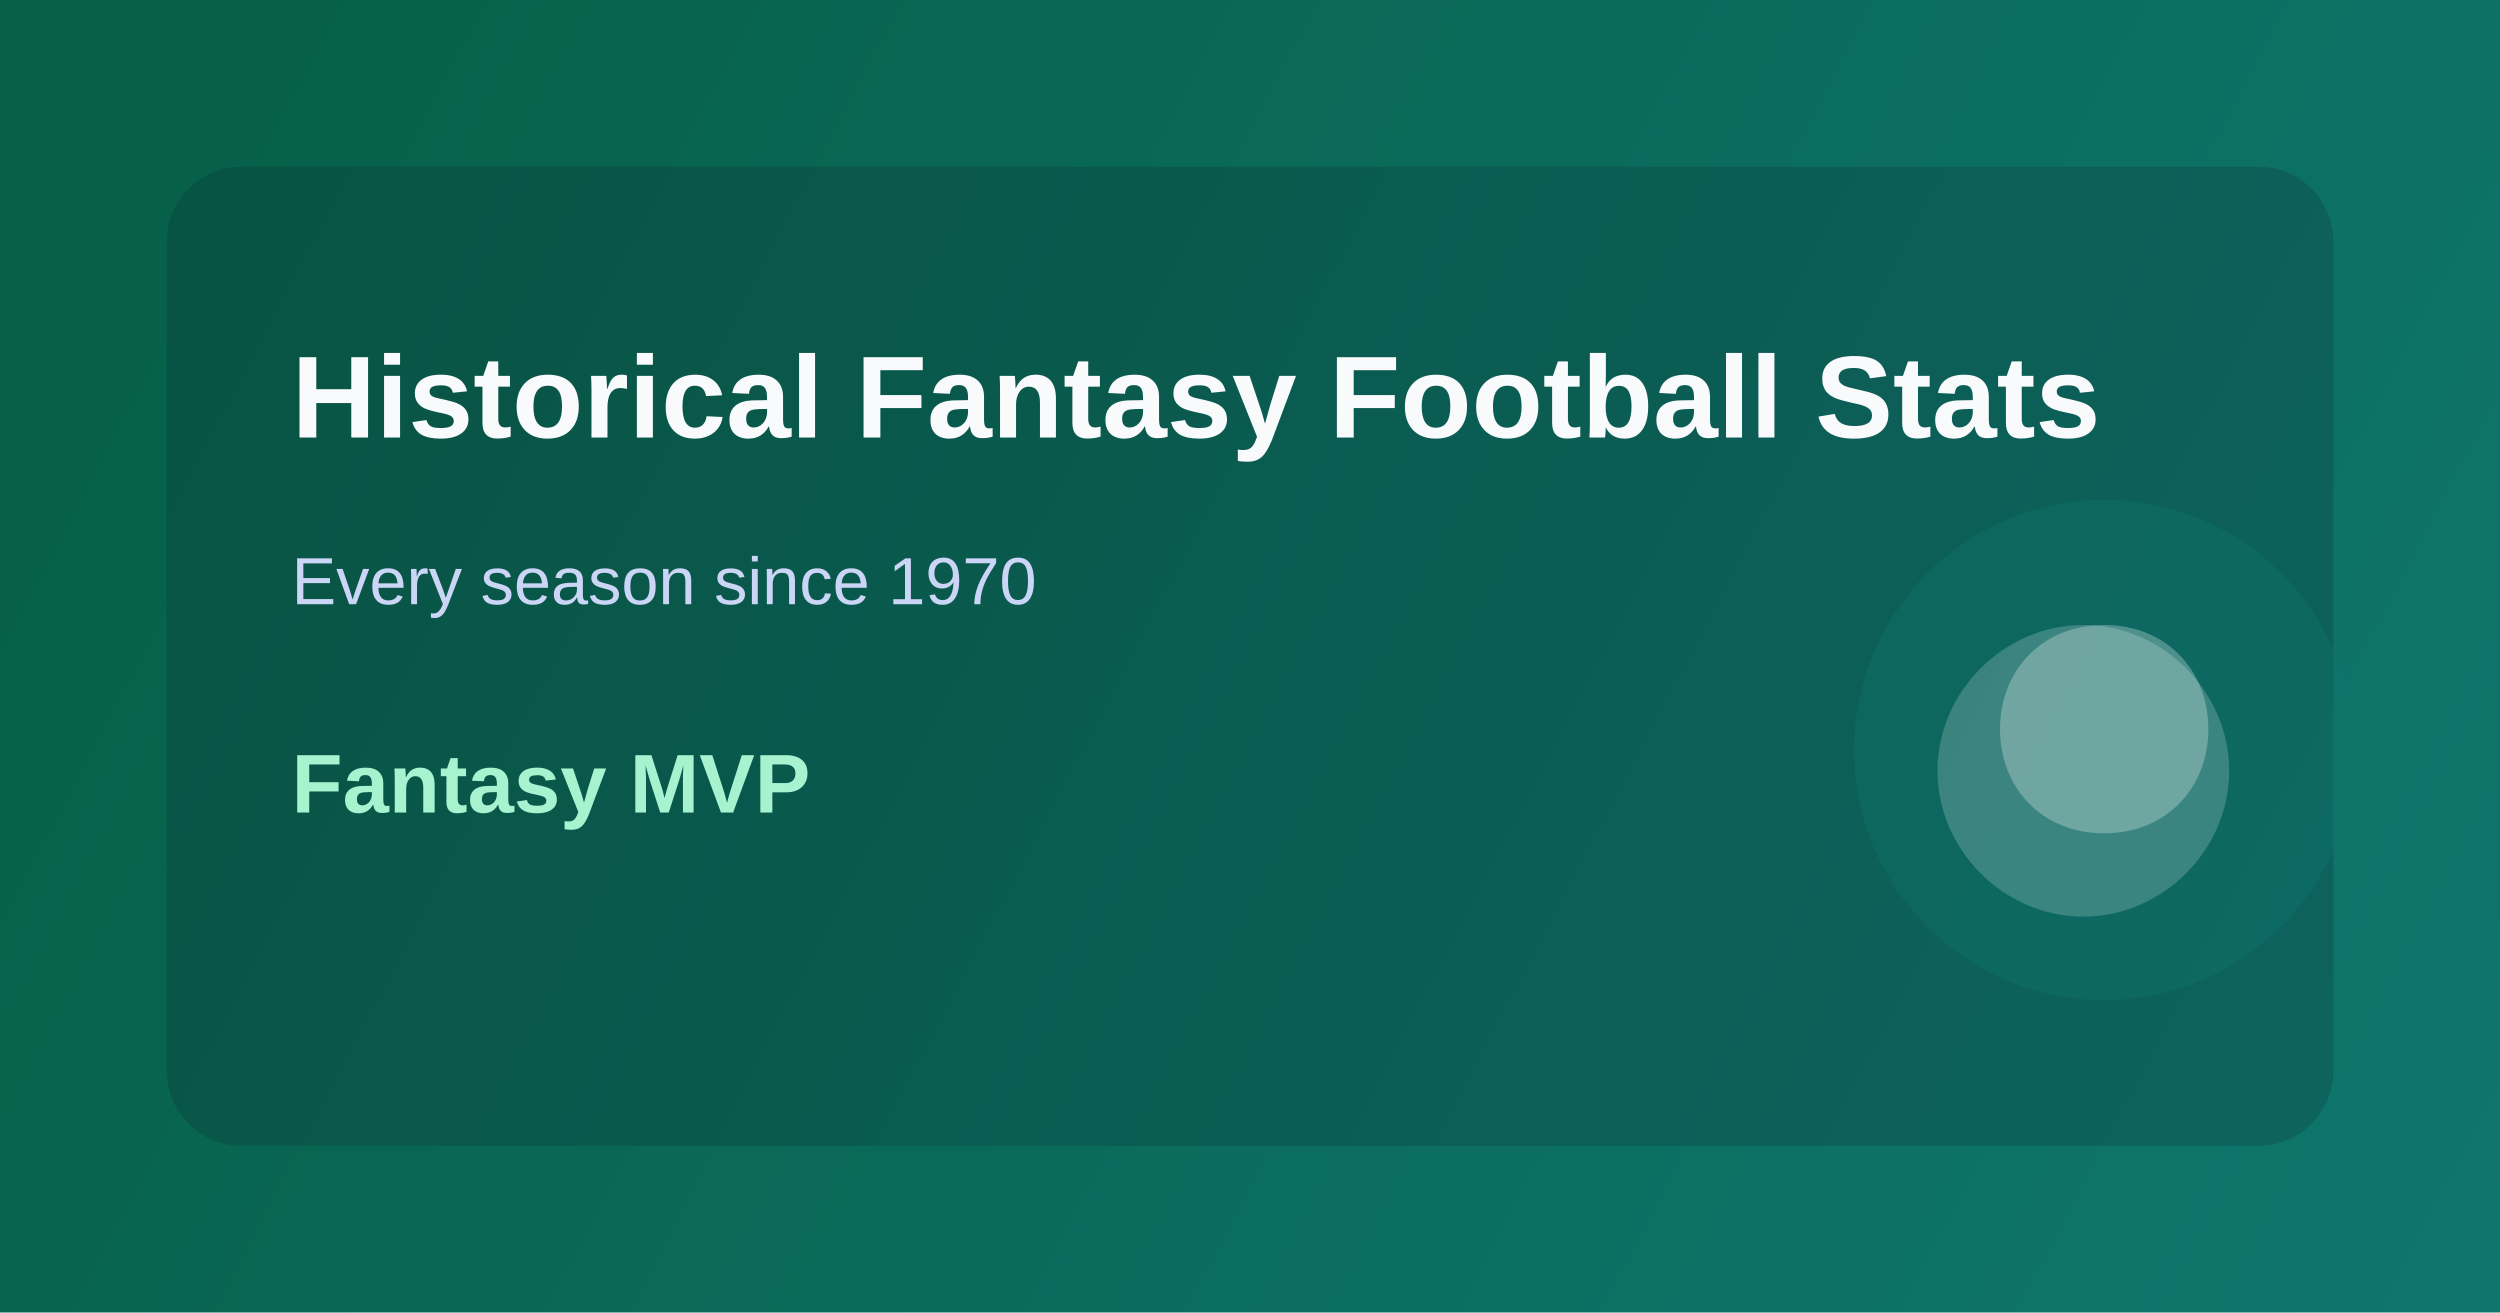
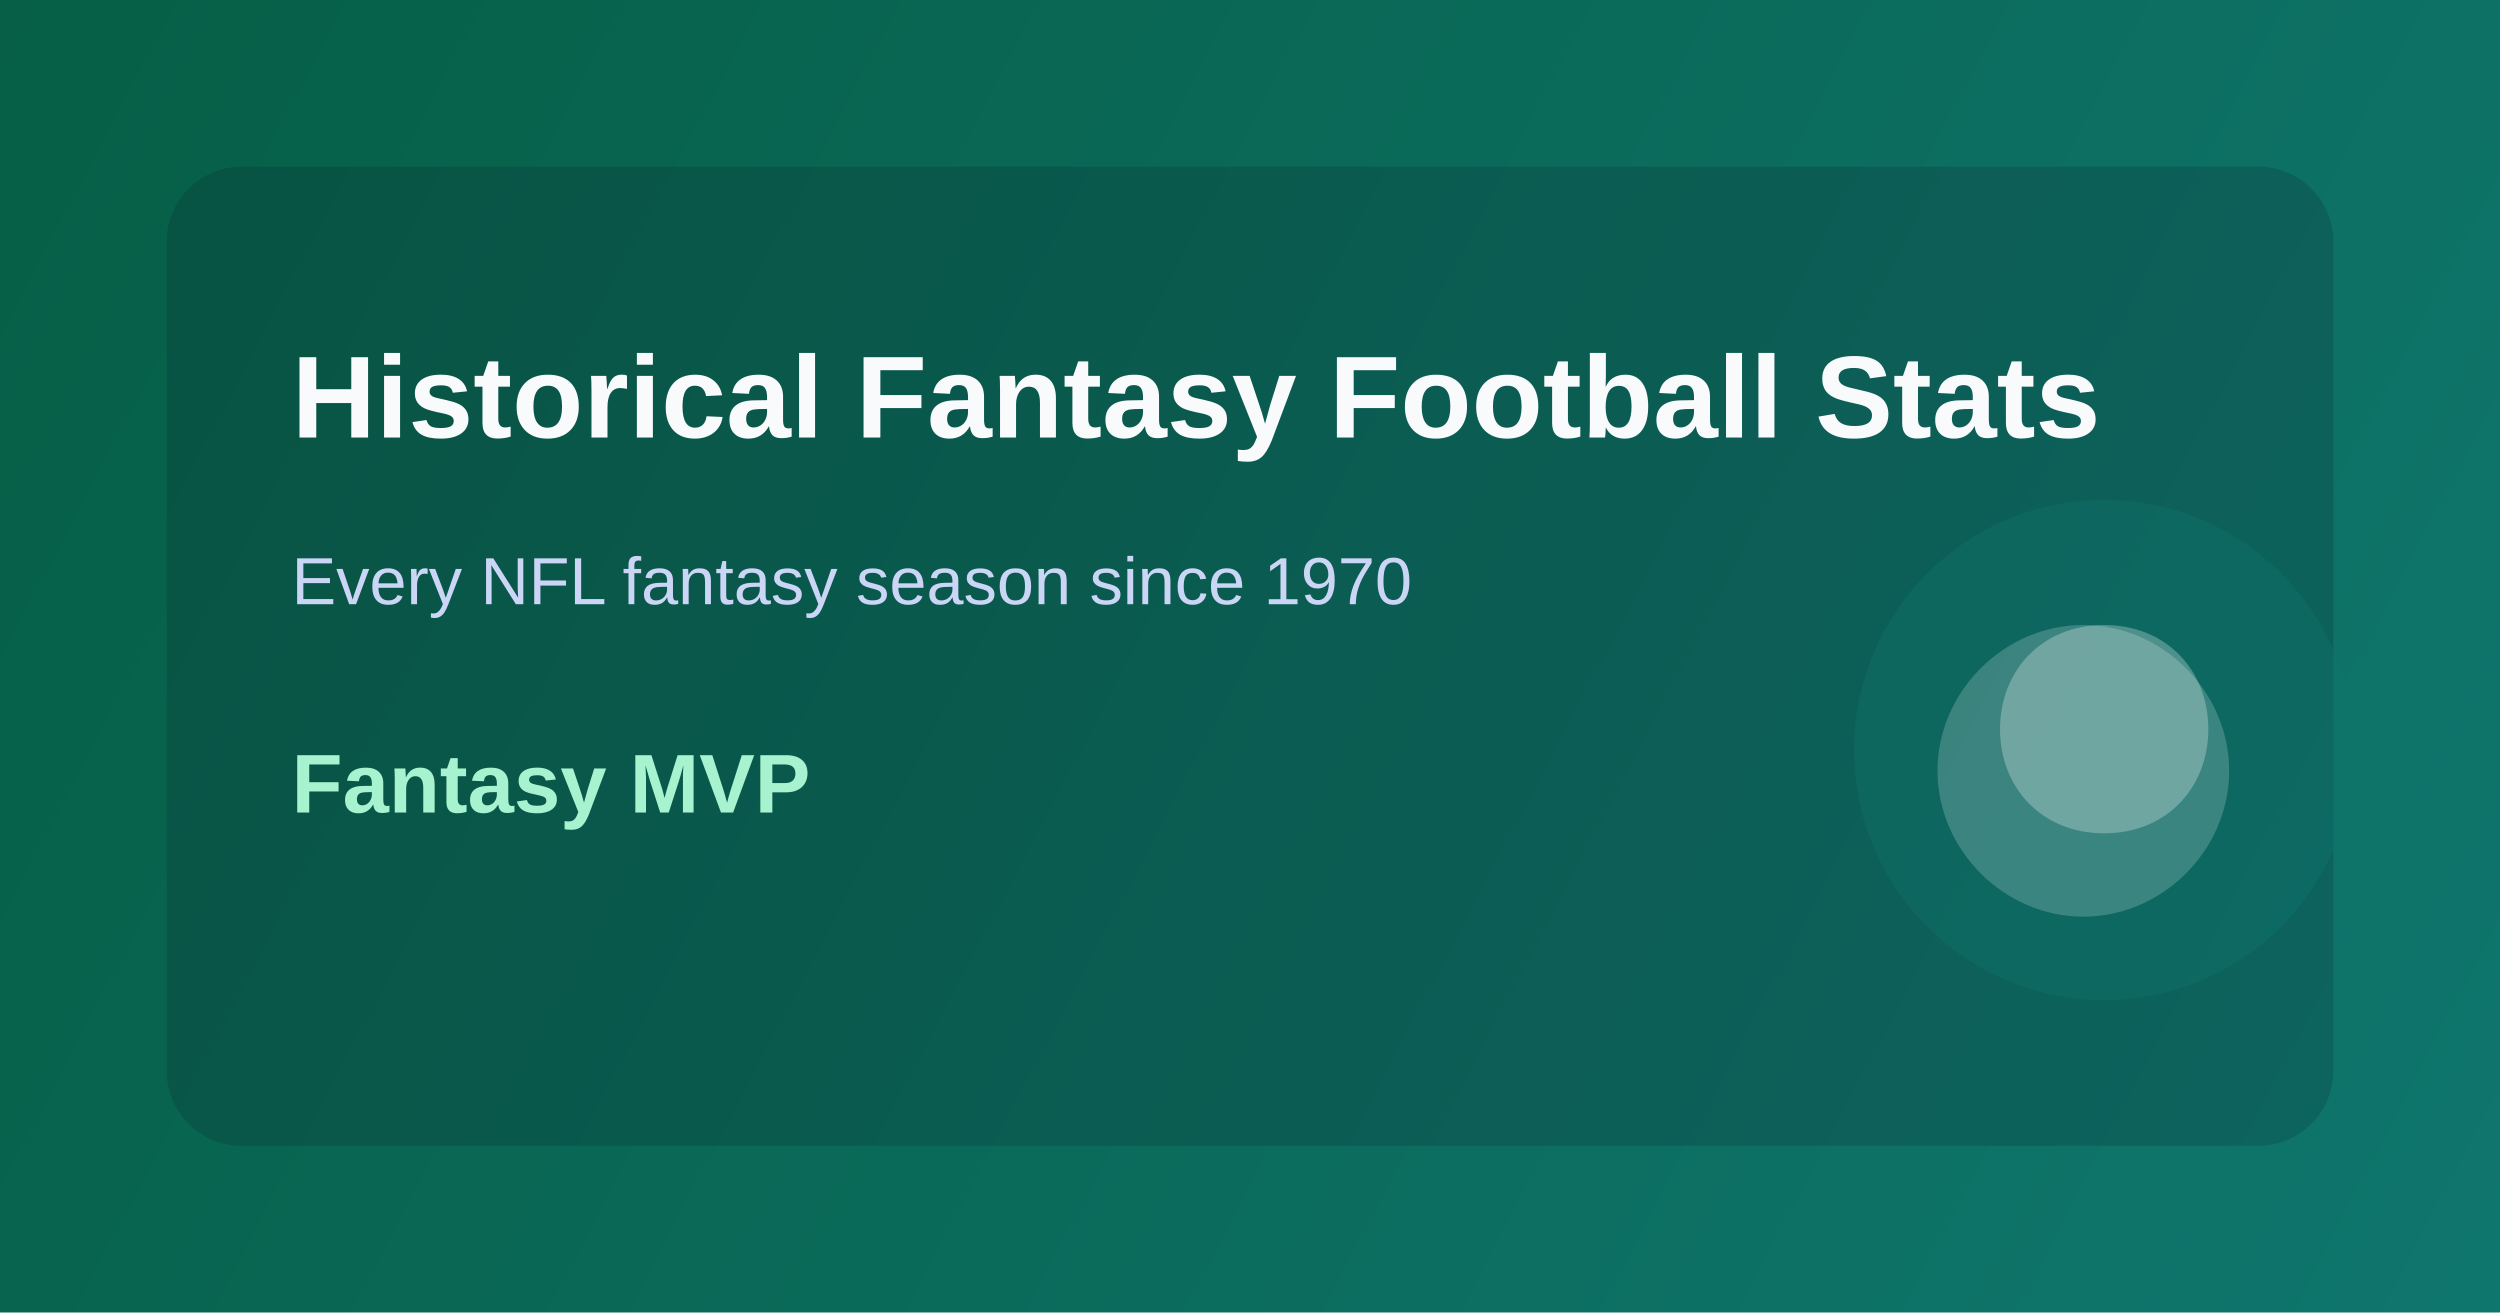
<svg xmlns="http://www.w3.org/2000/svg" width="1200" height="630" viewBox="0 0 1200 630" fill="none">
  <defs>
    <linearGradient id="bg" x1="0" y1="0" x2="1200" y2="630" gradientUnits="userSpaceOnUse">
      <stop offset="0%" stop-color="#065f46" />
      <stop offset="100%" stop-color="#0f766e" />
    </linearGradient>
  </defs>
  <rect width="1200" height="630" fill="url(#bg)" />
  <rect x="80" y="80" width="1040" height="470" rx="36" fill="#0f172a" fill-opacity="0.18" />
  <text x="140" y="210" font-family="Segoe UI, Tahoma, Arial, sans-serif" font-size="56" fill="#f8fafc" font-weight="700">
    Historical Fantasy Football Stats
  </text>
  <text x="140" y="290" font-family="Segoe UI, Tahoma, Arial, sans-serif" font-size="32" fill="#cbd5f5" font-weight="500">
-     Every season since 1970
+     Every NFL fantasy season since 1970
  </text>
  <text x="140" y="390" font-family="Segoe UI, Tahoma, Arial, sans-serif" font-size="40" fill="#a7f3d0" font-weight="700">
    Fantasy MVP
  </text>
  <circle cx="1010" cy="360" r="120" fill="#0f766e" fill-opacity="0.35" />
  <path d="M1000 300c38 0 70 32 70 70 0 38-32 70-70 70-38 0-70-32-70-70 0-38 32-70 70-70Z" fill="#f8fafc" fill-opacity="0.2" />
  <path d="M960 350c0-28 20-50 50-50 30 0 50 22 50 50 0 28-20 50-50 50-30 0-50-22-50-50Z" fill="#f8fafc" fill-opacity="0.28" />
</svg>
